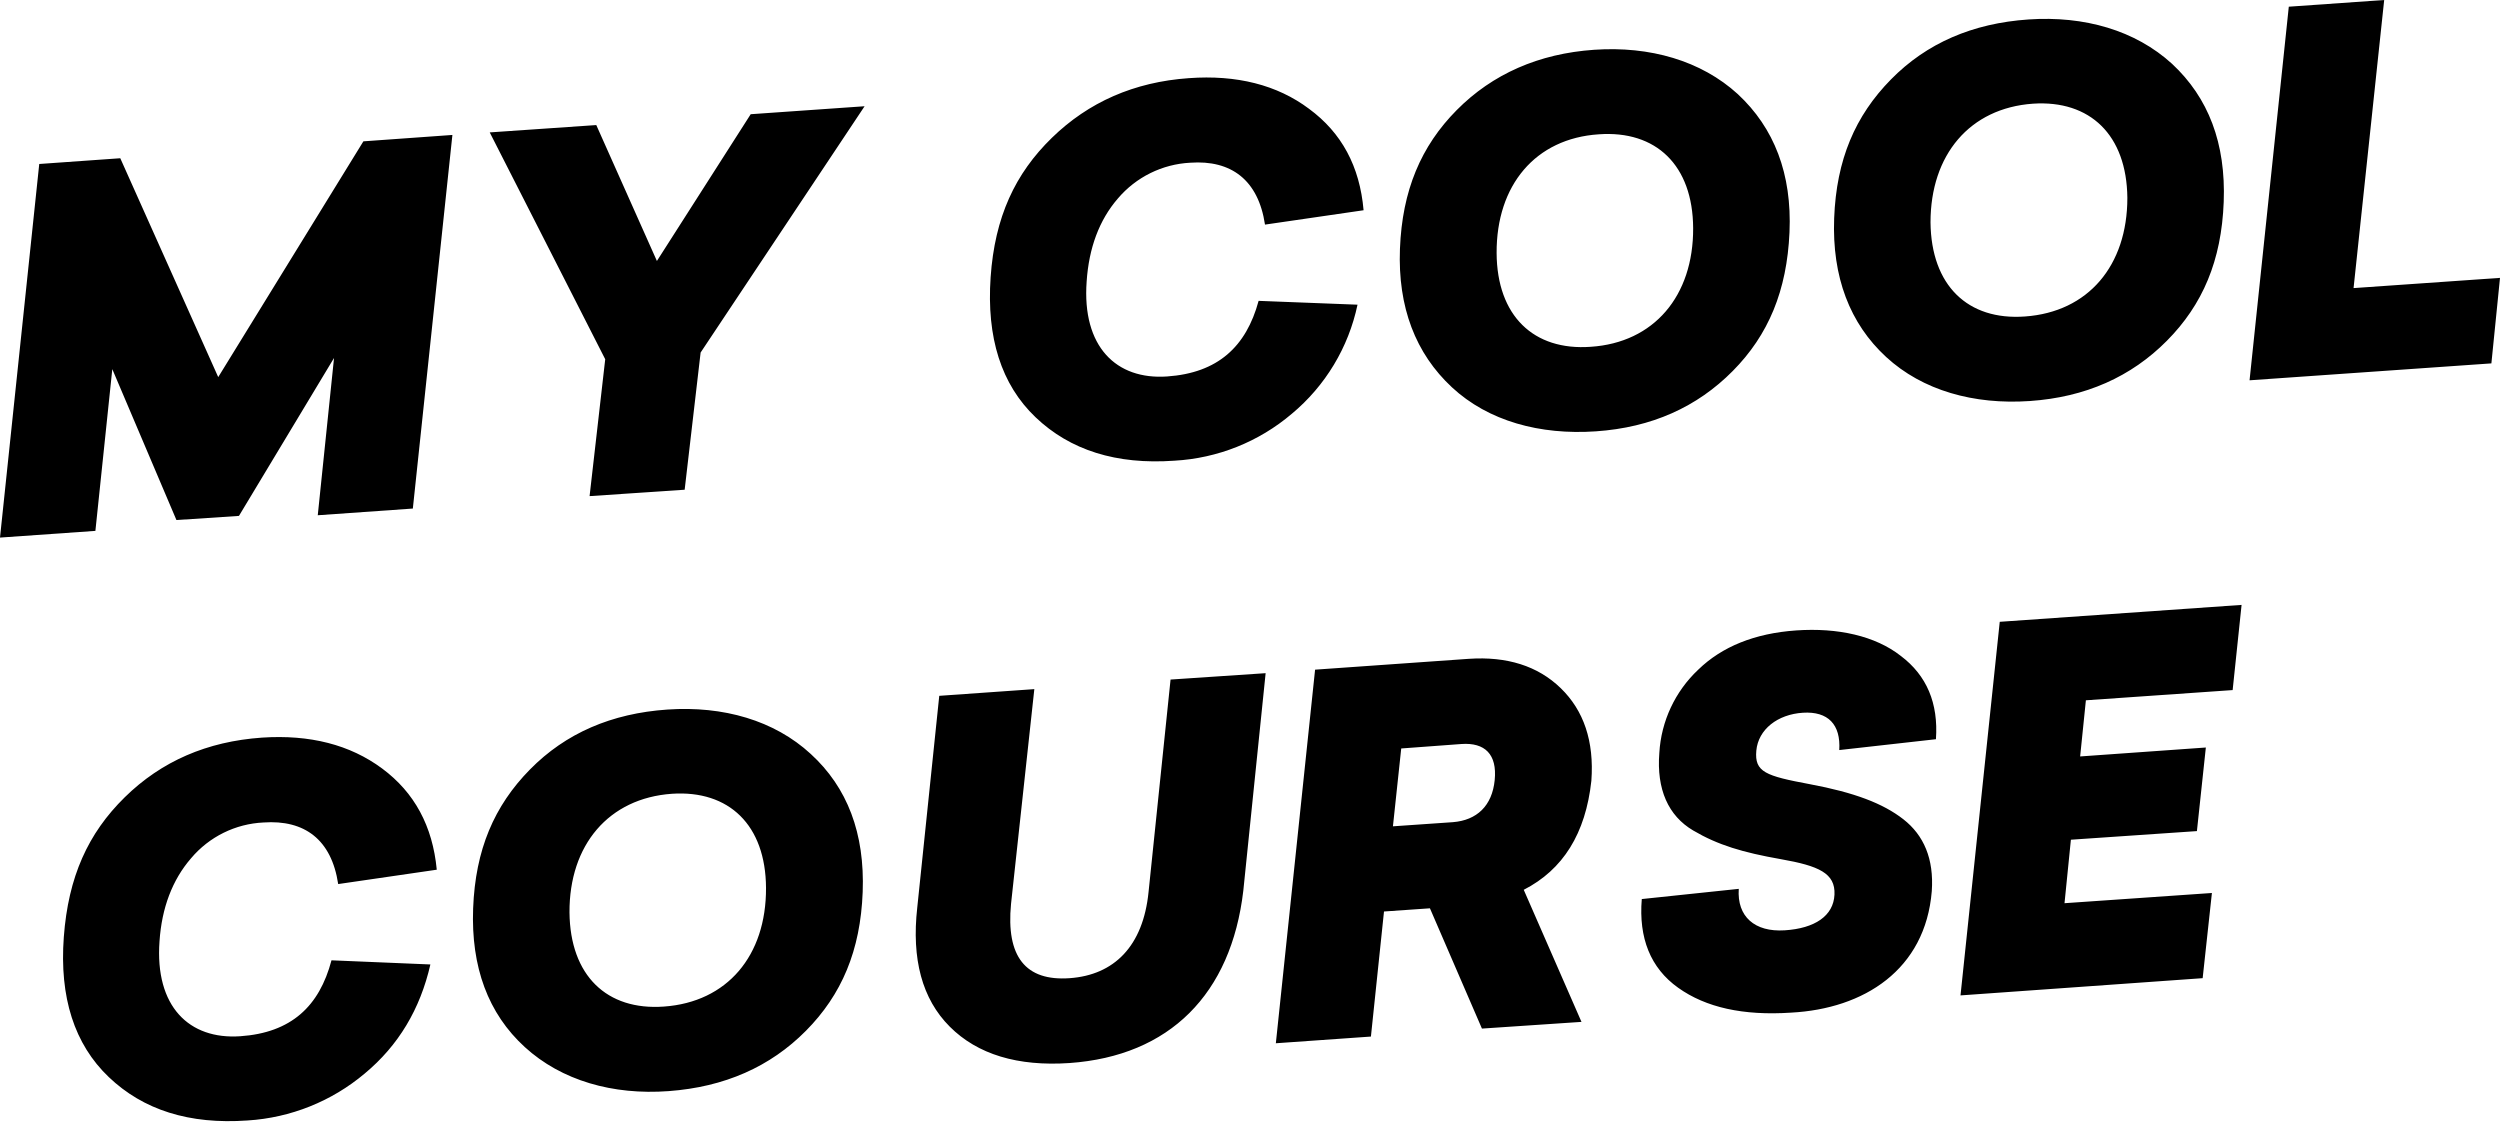
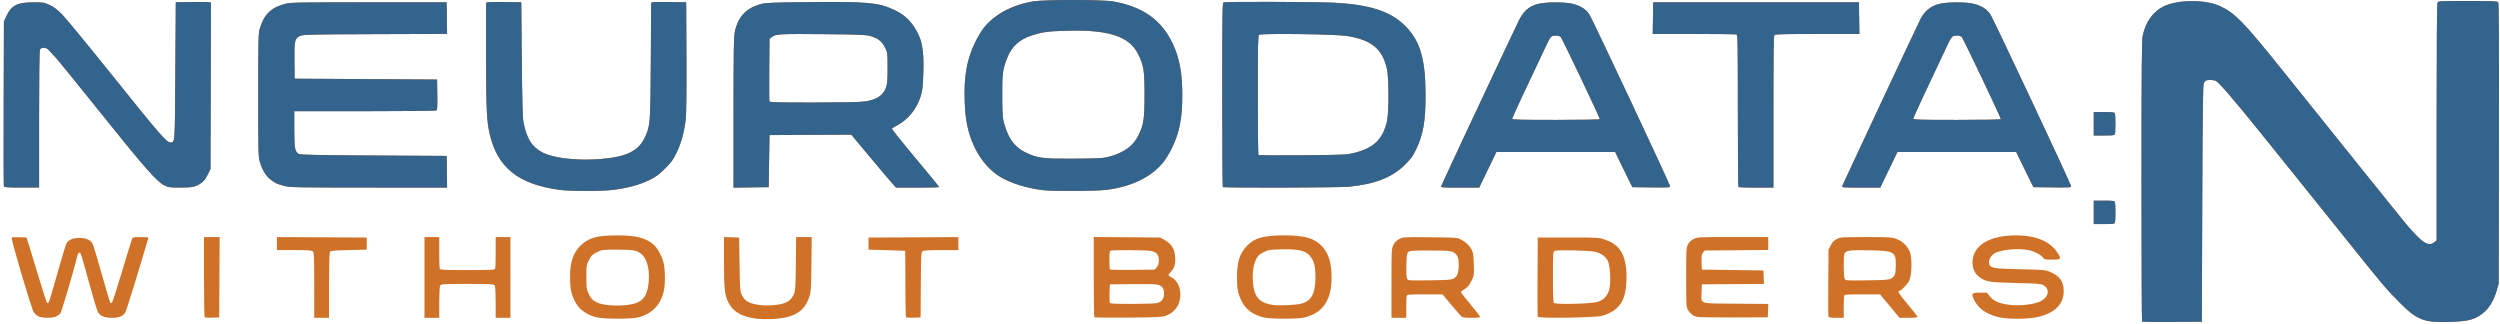
- <svg xmlns="http://www.w3.org/2000/svg" width="783.6" height="351.4" viewBox="0 0 783.6 351.4">
-   <path d="M129.4 159.4l-29.8 2.1 5.1-49.3-29.8 49.5-19.6 1.3-20.1-47.3-5.3 50.7L0 168.5 12.3 51.4l25.4-1.8 30.7 68.6 45.5-73.9 27.9-2zM219.6 110.5l-5 43-29.8 2 4.9-42.9-36.2-71.1 33.4-2.3 19 42.6 29.4-46 35.7-2.5zM410.3 34.1c10.2 7.5 15.9 18 17.1 31.8l-30.9 4.5c-2.1-14-10.6-20.3-23.4-19.4a31.9 31.9 0 0 0-22.7 11.2c-5.9 6.8-9.1 15.6-9.8 26-1.5 20.5 9.3 30.9 25.2 29.8s24.8-9.3 28.7-23.7l31 1.2a60.8 60.8 0 0 1-20.6 34.2 62.1 62.1 0 0 1-36.8 14.7c-18.2 1.3-32.7-3.3-43.5-13.6s-15.4-25-14.1-43.9 7.7-32.5 19.2-43.7 25.8-17.5 42.9-18.7c15-1.1 27.7 2.1 37.7 9.6zM544.7 29.5c11.4 10.6 17 25 16.2 43.3s-6.6 32.2-17.8 43.5-25.4 17.7-42.9 18.9-33.7-3.2-45.1-13.8-17-25.1-16.3-43.4 6.6-32.2 17.8-43.5 25.7-17.7 43.1-18.9 33.5 3.4 45 13.9zm-75.6 49.8c.1 19.7 11.6 30.7 29.5 29.4 19.8-1.3 32.2-15.9 32.1-37.2-.1-19.7-11.6-30.7-29.6-29.4-19.8 1.3-32.1 15.9-32 37.2zM680.8 20c11.4 10.6 16.9 24.9 16.2 43.3s-6.6 32.2-17.8 43.5-25.5 17.7-43 18.9-33.6-3.3-45-13.8-17-25.1-16.3-43.5 6.6-32.1 17.8-43.5 25.6-17.6 43.1-18.8 33.5 3.4 45 13.9zm-75.7 49.7c.2 19.8 11.7 30.8 29.6 29.5 19.8-1.4 32.1-15.9 32.1-37.2-.2-19.7-11.7-30.7-29.6-29.5-19.8 1.4-32.1 16-32.1 37.2zM737.7 90.3l45.9-3.2-2.7 26.8-75.8 5.3L717.4 2.1 747.3 0zM119.8 240.9c10.1 7.5 15.8 18 17.1 31.7l-30.9 4.5c-2.1-14-10.6-20.2-23.4-19.3A31.6 31.6 0 0 0 59.9 269c-5.9 6.8-9.2 15.6-9.9 26-1.5 20.5 9.3 30.9 25.3 29.8s24.8-9.4 28.6-23.8l31 1.3c-3.2 14-10 25.4-20.6 34.2a63.1 63.1 0 0 1-36.7 14.7c-18.3 1.3-32.7-3.3-43.5-13.6s-15.5-25-14.1-43.9 7.6-32.5 19.1-43.8 25.8-17.5 43-18.7c15-1 27.6 2.2 37.7 9.7zM254.1 236.3c11.5 10.5 17 24.9 16.3 43.3s-6.6 32.2-17.8 43.5-25.5 17.6-43 18.9-33.6-3.3-45.1-13.8-16.9-25.1-16.2-43.5 6.6-32.1 17.8-43.5 25.6-17.6 43.1-18.8 33.5 3.4 44.9 13.9zM178.5 286c.2 19.8 11.7 30.8 29.6 29.5 19.8-1.4 32.1-15.9 32-37.2-.1-19.7-11.6-30.7-29.5-29.5-19.8 1.4-32.2 16-32.1 37.2zM396.7 211l-7 68.2c-3.8 32.4-23.1 51.8-54.5 54-16.2 1.1-28.8-2.7-37.5-11.4s-12-21.2-10.2-37.3l6.9-66.4 29.8-2.1-7.3 67.3c-1.6 16.5 4.5 24.3 18.4 23.3s23-10 24.7-27l6.9-66.6zM477.6 278.9l18.1 41.4-31.2 2.1-16.3-37.7-14.4 1-4.1 39.2-29.8 2.1 12.3-117.1 48.2-3.4c11.9-.8 21.6 2.2 28.8 9.2s10.5 16.6 9.6 29c-1.8 16.6-8.9 27.9-21.2 34.2zm-41-19.9l18.8-1.3c7.5-.6 12.3-5.1 13.1-13.2s-3.1-11.8-10.4-11.3l-18.9 1.4zM595.8 205.6c8.1 6.1 11.8 14.8 11 26.1l-30.3 3.4c.5-8-3.5-12.2-11.4-11.7s-14 5.2-14.6 11.9 2.9 7.9 16.8 10.5 22.9 6 29.3 11 9.6 12.4 8.9 22.5c-2 24.7-21.3 36.9-44.1 38.1-15 1-26.7-1.6-35.4-7.8s-12.4-15.6-11.4-27.8l30.4-3.2c-.6 8.7 5 13.6 14.4 13s15.3-4.5 15.6-11.2-4.9-9-16.8-11.1-19.7-4.4-27.5-9-11.5-12.9-10.6-24.3a38.9 38.9 0 0 1 12.2-26.1c7.4-7.2 17.7-11.4 30.7-12.3s24.8 1.7 32.8 8zM699.8 216.3l-46 3.2-1.8 17.6 39.4-2.8-2.8 26.2-39.5 2.7-2 19.9 46.2-3.2-2.9 26.7-75.9 5.4 12.3-117.1 75.8-5.3z" />
+ <svg xmlns="http://www.w3.org/2000/svg" width="211.667mm" height="27.423mm" viewBox="0 0 211.667 27.423" version="1.1" id="svg8">
+   <defs id="defs2" />
+   <g id="layer1" transform="translate(7.078689e-7,-269.5772)">
+     <g id="g3710" transform="matrix(1.24761,0,0,1.24761,-22.23059,259.3546)">
+       <path style="display:inline;opacity:0;fill:#fcfcfc;stroke-width:0.059" d="M 17.819,19.188 V 8.201 h 84.829 84.829 V 19.188 30.174 H 102.647 17.819 Z" id="path3716" mask="none" />
+       <path style="display:inline;fill:#d07128;stroke-width:0.059" d="m 163.187,30.018 c -0.022,-0.022 -0.04,-4.31 -0.039,-9.529 8.3e-4,-7.887 0.015,-9.555 0.083,-9.877 0.194,-0.917 0.688,-1.616 1.391,-1.97 0.967,-0.487 2.846,-0.501 3.87,-0.028 0.995,0.459 1.61,1.093 4.23,4.359 0.741,0.923 1.996,2.487 2.79,3.476 0.794,0.988 2.145,2.672 3.004,3.741 2.619,3.262 2.717,3.38 3.21,3.901 0.629,0.665 0.961,0.804 1.295,0.542 l 0.155,-0.122 V 16.499 c 0,-5.41 0.02,-8.048 0.061,-8.125 0.058,-0.109 0.144,-0.114 2.055,-0.114 1.621,0 2.006,0.015 2.061,0.081 0.05,0.06 0.063,2.522 0.051,9.587 l -0.016,9.506 -0.132,0.465 c -0.173,0.608 -0.478,1.144 -0.825,1.45 -0.584,0.515 -1.028,0.647 -2.312,0.689 -1.809,0.059 -2.251,-0.108 -3.447,-1.305 -0.923,-0.924 -1.035,-1.056 -3.946,-4.687 -1.26,-1.571 -2.718,-3.387 -3.24,-4.035 -0.522,-0.648 -1.589,-1.973 -2.372,-2.945 -1.712,-2.125 -2.745,-3.318 -2.94,-3.392 -0.166,-0.063 -0.494,-0.072 -0.637,-0.017 -0.054,0.021 -0.129,0.107 -0.167,0.191 -0.051,0.114 -0.077,2.217 -0.099,8.166 l -0.029,8.012 -2.007,0.015 c -1.104,0.009 -2.025,-0.003 -2.047,-0.025 z M 69.187,29.823 c -1.042,-0.133 -1.616,-0.462 -1.942,-1.113 -0.248,-0.495 -0.294,-0.926 -0.295,-2.735 l -10e-4,-1.696 0.515,0.017 0.515,0.017 0.029,1.828 c 0.029,1.815 0.031,1.83 0.179,2.118 0.113,0.219 0.216,0.325 0.418,0.428 0.354,0.182 0.963,0.267 1.593,0.223 0.922,-0.065 1.267,-0.241 1.503,-0.769 0.092,-0.206 0.108,-0.462 0.125,-2.047 l 0.02,-1.811 h 0.53 0.53 L 72.885,26.124 c -0.021,1.712 -0.031,1.869 -0.153,2.236 -0.332,1.002 -1.058,1.424 -2.557,1.487 -0.333,0.014 -0.777,0.003 -0.988,-0.024 z M 58.289,29.726 c -0.736,-0.197 -1.213,-0.566 -1.491,-1.153 -0.228,-0.482 -0.292,-0.825 -0.295,-1.58 -0.004,-1.009 0.231,-1.69 0.743,-2.163 0.562,-0.518 1.097,-0.662 2.456,-0.662 1.304,0 1.949,0.167 2.492,0.644 0.247,0.217 0.538,0.754 0.658,1.212 0.107,0.41 0.12,1.415 0.024,1.865 -0.21,0.986 -0.786,1.595 -1.742,1.844 -0.464,0.121 -2.387,0.116 -2.846,-0.007 z m 2.207,-0.851 c 0.867,-0.125 1.216,-0.492 1.329,-1.396 0.113,-0.907 -0.069,-1.698 -0.469,-2.035 -0.315,-0.265 -0.542,-0.307 -1.654,-0.307 -1.028,0 -1.032,5.89e-4 -1.384,0.177 -0.312,0.156 -0.374,0.217 -0.53,0.526 -0.171,0.337 -0.177,0.377 -0.177,1.149 0,0.709 0.015,0.833 0.135,1.092 0.167,0.363 0.275,0.484 0.56,0.629 0.402,0.205 1.395,0.28 2.19,0.165 z m 43.035,0.851 c -0.72,-0.193 -1.16,-0.526 -1.45,-1.096 -0.246,-0.485 -0.316,-0.837 -0.316,-1.61 -10e-4,-1.036 0.17,-1.594 0.649,-2.114 0.517,-0.561 1.133,-0.739 2.566,-0.74 1.383,-0.002 2.07,0.201 2.574,0.759 0.438,0.485 0.631,1.13 0.631,2.107 0,1.518 -0.577,2.381 -1.808,2.701 -0.464,0.121 -2.387,0.116 -2.846,-0.007 z m 2.637,-0.936 c 0.661,-0.2 0.921,-0.699 0.921,-1.768 -1e-5,-0.702 -0.066,-1.02 -0.275,-1.33 -0.323,-0.479 -0.777,-0.607 -2.045,-0.576 -0.823,0.02 -0.88,0.029 -1.209,0.198 -0.275,0.141 -0.373,0.231 -0.481,0.442 -0.193,0.377 -0.272,0.886 -0.236,1.516 0.06,1.036 0.402,1.458 1.308,1.609 0.436,0.073 1.658,0.018 2.018,-0.091 z m 47.222,0.914 c -0.812,-0.213 -1.34,-0.599 -1.611,-1.178 -0.198,-0.423 -0.155,-0.473 0.405,-0.473 h 0.468 l 0.193,0.244 c 0.258,0.326 0.657,0.5 1.329,0.581 0.668,0.081 1.532,-0.002 2.012,-0.193 0.656,-0.261 0.808,-0.865 0.289,-1.146 -0.162,-0.088 -0.429,-0.108 -1.839,-0.14 -1.801,-0.041 -2.042,-0.079 -2.484,-0.399 -0.416,-0.301 -0.577,-0.86 -0.411,-1.429 0.259,-0.892 1.33,-1.408 2.915,-1.405 1.323,0.002 2.308,0.416 2.787,1.17 0.281,0.444 0.255,0.478 -0.361,0.478 -0.49,0 -0.535,-0.01 -0.62,-0.138 -0.121,-0.185 -0.575,-0.423 -0.961,-0.503 -0.73,-0.153 -1.883,-0.044 -2.338,0.22 -0.235,0.137 -0.414,0.469 -0.362,0.674 0.082,0.326 0.253,0.358 2.1,0.397 1.524,0.032 1.708,0.046 1.992,0.16 0.685,0.273 0.973,0.66 0.977,1.312 0.006,0.886 -0.589,1.49 -1.737,1.766 -0.68,0.163 -2.125,0.164 -2.742,0.003 z M 20.413,29.658 c -0.112,-0.057 -0.251,-0.185 -0.309,-0.285 -0.184,-0.319 -1.573,-5.037 -1.492,-5.068 0.04,-0.015 0.282,-0.02 0.538,-0.01 l 0.466,0.017 0.107,0.324 c 0.059,0.178 0.358,1.159 0.665,2.179 0.306,1.02 0.583,1.88 0.614,1.912 0.037,0.037 0.079,0.035 0.118,-0.004 0.034,-0.034 0.3,-0.92 0.592,-1.971 0.292,-1.05 0.571,-1.97 0.62,-2.045 0.167,-0.255 0.431,-0.365 0.877,-0.365 0.451,0 0.71,0.11 0.883,0.373 0.052,0.079 0.332,1 0.623,2.048 0.291,1.048 0.555,1.931 0.587,1.963 0.037,0.037 0.08,0.035 0.122,-0.007 0.036,-0.036 0.338,-0.975 0.672,-2.088 0.334,-1.113 0.636,-2.097 0.67,-2.186 0.062,-0.16 0.068,-0.162 0.601,-0.162 0.485,0 0.535,0.01 0.508,0.103 -0.757,2.554 -1.485,4.906 -1.552,5.01 -0.167,0.26 -0.427,0.365 -0.905,0.365 -0.515,1.76e-4 -0.797,-0.113 -0.952,-0.383 -0.056,-0.097 -0.317,-0.959 -0.58,-1.915 -0.595,-2.162 -0.582,-2.121 -0.681,-2.121 -0.045,0 -0.101,0.073 -0.123,0.162 -0.301,1.217 -1.086,3.87 -1.175,3.969 -0.062,0.069 -0.198,0.162 -0.302,0.207 -0.274,0.116 -0.943,0.103 -1.193,-0.023 z m 11.291,0.066 c -0.023,-0.023 -0.041,-1.256 -0.041,-2.741 v -2.7 h 0.531 0.531 l -0.015,2.725 -0.015,2.725 -0.474,0.017 c -0.261,0.009 -0.493,-0.002 -0.515,-0.025 z m 7.44,-2.168 c 0,-1.926 -0.012,-2.217 -0.093,-2.297 -0.078,-0.078 -0.278,-0.093 -1.267,-0.093 H 36.61 v -0.442 -0.442 l 3.049,0.015 3.049,0.015 v 0.412 0.412 l -1.225,0.029 c -1.002,0.024 -1.235,0.046 -1.28,0.118 -0.032,0.051 -0.056,1.006 -0.057,2.283 l -9.02e-4,2.194 h -0.501 -0.501 z m 7.481,-0.534 v -2.739 h 0.501 0.501 v 1.026 c 0,0.564 0.016,1.068 0.036,1.119 0.032,0.082 0.253,0.093 1.879,0.093 1.626,0 1.847,-0.011 1.879,-0.093 0.02,-0.051 0.036,-0.555 0.036,-1.119 v -1.026 h 0.501 0.501 v 2.739 2.739 h -0.501 -0.501 v -1.035 c 0,-0.601 -0.026,-1.083 -0.061,-1.149 -0.058,-0.109 -0.142,-0.114 -1.854,-0.114 -1.712,0 -1.795,0.005 -1.854,0.114 -0.035,0.066 -0.061,0.548 -0.061,1.149 v 1.035 h -0.501 -0.501 z m 32.677,2.702 c -0.023,-0.023 -0.041,-1.044 -0.041,-2.27 0,-1.226 -0.007,-2.234 -0.015,-2.24 -0.008,-0.006 -0.571,-0.026 -1.252,-0.044 l -1.237,-0.032 v -0.412 -0.412 l 3.049,-0.015 3.049,-0.015 v 0.442 0.442 h -1.167 c -0.841,0 -1.195,0.021 -1.266,0.074 -0.09,0.066 -0.101,0.29 -0.114,2.283 l -0.015,2.209 -0.474,0.017 c -0.261,0.009 -0.493,-0.002 -0.515,-0.025 z m 12.784,9.37e-4 c -0.023,-0.023 -0.042,-1.259 -0.042,-2.745 v -2.703 l 2.253,0.017 2.253,0.017 0.324,0.183 c 0.447,0.252 0.654,0.591 0.693,1.133 0.034,0.478 -0.038,0.736 -0.281,1.002 -0.097,0.106 -0.176,0.211 -0.176,0.234 0,0.022 0.099,0.094 0.219,0.158 0.417,0.224 0.645,0.748 0.583,1.341 -0.063,0.61 -0.395,1.04 -0.976,1.262 -0.235,0.09 -0.553,0.105 -2.538,0.123 -1.248,0.011 -2.289,8.13e-4 -2.312,-0.023 z m 4.27,-0.968 c 0.309,-0.086 0.459,-0.3 0.459,-0.656 0,-0.366 -0.165,-0.553 -0.538,-0.606 -0.142,-0.02 -0.907,-0.029 -1.701,-0.019 l -1.443,0.017 -0.017,0.585 c -0.009,0.322 -0.004,0.62 0.013,0.663 0.024,0.062 0.339,0.078 1.519,0.077 0.839,-1.77e-4 1.585,-0.027 1.708,-0.061 z m -0.036,-2.431 c 0.111,-0.129 0.142,-0.233 0.142,-0.476 0,-0.388 -0.159,-0.563 -0.573,-0.631 -0.333,-0.055 -2.557,-0.069 -2.691,-0.018 -0.077,0.029 -0.093,0.143 -0.093,0.638 0,0.331 0.019,0.621 0.042,0.644 0.023,0.023 0.715,0.034 1.537,0.025 l 1.495,-0.017 z m 15.93,1.088 c 0,-2.333 8.3e-4,-2.349 0.135,-2.607 0.096,-0.185 0.211,-0.299 0.398,-0.394 0.259,-0.133 0.286,-0.135 2.089,-0.118 1.789,0.017 1.832,0.02 2.091,0.156 0.345,0.181 0.57,0.394 0.725,0.686 0.104,0.196 0.129,0.362 0.148,0.991 0.022,0.748 0.021,0.759 -0.162,1.131 -0.14,0.285 -0.248,0.415 -0.446,0.541 -0.143,0.091 -0.261,0.192 -0.262,0.224 -6.5e-4,0.032 0.289,0.404 0.643,0.825 0.354,0.421 0.646,0.799 0.647,0.839 0.002,0.054 -0.151,0.074 -0.575,0.074 -0.375,0 -0.609,-0.026 -0.668,-0.074 -0.049,-0.041 -0.362,-0.398 -0.695,-0.795 l -0.605,-0.722 h -1.195 c -1.036,0 -1.2,0.012 -1.231,0.093 -0.02,0.051 -0.036,0.409 -0.036,0.795 v 0.702 h -0.501 -0.501 z m 4.218,-0.316 c 0.253,-0.139 0.348,-0.401 0.342,-0.948 -0.004,-0.361 -0.03,-0.493 -0.123,-0.619 -0.233,-0.315 -0.342,-0.335 -1.828,-0.336 -1.234,-4.71e-4 -1.378,0.01 -1.473,0.105 -0.088,0.088 -0.109,0.232 -0.126,0.892 -0.013,0.523 0.003,0.83 0.048,0.915 0.068,0.127 0.081,0.128 1.523,0.11 1.235,-0.016 1.482,-0.034 1.637,-0.119 z m 5.707,2.595 c -0.017,-0.043 -0.023,-1.272 -0.015,-2.73 l 0.015,-2.651 h 2.062 c 1.997,0 2.075,0.004 2.479,0.137 0.885,0.29 1.315,0.845 1.445,1.866 0.084,0.655 0.031,1.486 -0.126,1.994 -0.207,0.669 -0.714,1.11 -1.525,1.323 -0.471,0.124 -4.29,0.177 -4.335,0.061 z m 4.073,-1.014 c 0.408,-0.129 0.693,-0.446 0.789,-0.877 0.114,-0.509 0.051,-1.6 -0.111,-1.913 -0.15,-0.29 -0.457,-0.512 -0.834,-0.603 -0.41,-0.099 -2.598,-0.151 -2.757,-0.066 -0.129,0.069 -0.13,0.078 -0.13,1.764 0,1.276 0.018,1.713 0.074,1.771 0.113,0.117 2.558,0.055 2.968,-0.075 z m 6.744,1.024 c -0.26,-0.062 -0.48,-0.23 -0.626,-0.478 -0.112,-0.189 -0.118,-0.306 -0.118,-2.203 0,-1.906 0.006,-2.014 0.121,-2.239 0.083,-0.16 0.204,-0.278 0.381,-0.368 0.257,-0.131 0.287,-0.133 2.662,-0.133 h 2.403 v 0.438 0.438 l -2.155,0.018 -2.155,0.018 -0.115,0.142 c -0.097,0.12 -0.112,0.218 -0.098,0.648 l 0.017,0.506 2.091,0.029 2.091,0.029 0.017,0.456 0.017,0.456 -2.108,0.015 -2.108,0.015 -0.017,0.531 c -0.026,0.834 -0.241,0.762 2.341,0.782 l 2.187,0.017 -0.017,0.454 -0.017,0.454 -2.297,0.009 c -1.264,0.005 -2.387,-0.012 -2.496,-0.038 z m 8.912,-0.023 c -0.017,-0.045 -0.023,-1.086 -0.013,-2.312 l 0.019,-2.23 0.147,-0.295 c 0.113,-0.225 0.209,-0.326 0.41,-0.427 0.255,-0.128 0.316,-0.133 1.986,-0.133 1.614,0 1.745,0.008 2.064,0.126 0.436,0.161 0.792,0.518 0.929,0.933 0.148,0.447 0.106,1.583 -0.071,1.92 -0.126,0.24 -0.554,0.673 -0.665,0.673 -0.147,0 -0.013,0.21 0.589,0.927 0.356,0.424 0.648,0.8 0.648,0.835 0,0.042 -0.208,0.064 -0.61,0.064 h -0.61 l -0.661,-0.795 -0.661,-0.795 h -1.197 c -1.037,0 -1.202,0.012 -1.233,0.093 -0.02,0.051 -0.036,0.409 -0.036,0.795 v 0.702 h -0.503 c -0.375,0 -0.511,-0.021 -0.534,-0.082 z m 4.25,-2.579 c 0.253,-0.139 0.321,-0.332 0.321,-0.922 0,-0.904 -0.108,-0.965 -1.767,-1 -1.432,-0.03 -1.675,0.011 -1.731,0.29 -0.061,0.305 -0.041,1.523 0.027,1.65 0.061,0.115 0.111,0.118 1.517,0.099 1.224,-0.016 1.482,-0.035 1.633,-0.118 z m 13.752,-4.496 v -0.795 h 0.701 c 0.585,0 0.707,0.015 0.736,0.093 0.02,0.051 0.036,0.367 0.036,0.702 0,0.335 -0.016,0.651 -0.036,0.702 -0.03,0.078 -0.152,0.093 -0.736,0.093 h -0.701 z M 55.755,21.072 c -2.762,-0.377 -4.172,-1.508 -4.701,-3.77 -0.21,-0.898 -0.246,-1.683 -0.246,-5.374 l -5e-5,-3.548 0.133,-0.033 c 0.073,-0.018 0.61,-0.025 1.193,-0.016 l 1.06,0.017 0.035,3.859 c 0.023,2.54 0.059,3.983 0.104,4.222 0.223,1.185 0.576,1.741 1.353,2.136 0.712,0.361 2.308,0.541 3.801,0.428 1.823,-0.137 2.661,-0.537 3.094,-1.477 0.371,-0.805 0.376,-0.87 0.403,-5.206 l 0.024,-3.932 0.129,-0.032 c 0.071,-0.017 0.606,-0.024 1.189,-0.015 l 1.06,0.017 0.017,3.682 c 0.011,2.442 -0.005,3.879 -0.049,4.267 -0.095,0.84 -0.309,1.621 -0.624,2.268 -0.231,0.475 -0.354,0.643 -0.781,1.069 -0.419,0.417 -0.605,0.553 -1.067,0.78 -0.641,0.315 -1.431,0.532 -2.398,0.659 -0.828,0.109 -2.933,0.108 -3.73,-6.6e-4 z m 32.813,0.024 c -1.096,-0.141 -2.135,-0.464 -2.848,-0.885 -0.825,-0.487 -1.536,-1.379 -1.946,-2.442 -0.317,-0.821 -0.449,-1.554 -0.489,-2.706 -0.058,-1.693 0.145,-2.838 0.71,-3.999 0.175,-0.36 0.448,-0.813 0.607,-1.007 0.735,-0.897 1.902,-1.523 3.29,-1.764 0.763,-0.133 4.714,-0.133 5.471,-7.84e-4 2.006,0.351 3.289,1.261 4.04,2.863 0.465,0.993 0.65,1.989 0.65,3.496 0,1.575 -0.19,2.54 -0.705,3.593 -0.159,0.324 -0.409,0.741 -0.557,0.926 -0.814,1.023 -2.137,1.678 -3.843,1.902 -0.741,0.097 -3.686,0.113 -4.379,0.024 z M 93.116,18.819 c 1.002,-0.278 1.617,-0.731 1.967,-1.451 0.35,-0.72 0.408,-1.113 0.408,-2.775 0,-1.633 -0.055,-1.974 -0.446,-2.747 -0.609,-1.207 -2.026,-1.656 -4.944,-1.565 -1.191,0.037 -1.563,0.089 -2.256,0.315 -0.865,0.283 -1.378,0.755 -1.685,1.552 -0.298,0.772 -0.33,1.029 -0.325,2.563 0.004,1.248 0.019,1.467 0.129,1.867 0.31,1.129 0.819,1.733 1.772,2.106 0.641,0.251 1.095,0.292 3.072,0.276 1.684,-0.014 1.897,-0.027 2.309,-0.141 z m -75.035,2.031 c -0.016,-0.042 -0.022,-2.58 -0.013,-5.641 l 0.016,-5.565 0.184,-0.389 c 0.331,-0.699 0.726,-0.898 1.789,-0.903 0.711,-0.003 0.75,0.003 1.138,0.186 0.298,0.141 0.52,0.311 0.861,0.66 0.253,0.259 1.796,2.135 3.428,4.169 3.165,3.945 3.641,4.494 3.89,4.494 0.325,0 0.312,0.181 0.344,-4.854 l 0.029,-4.66 1.06,-0.017 c 0.583,-0.009 1.121,-0.002 1.195,0.016 l 0.134,0.033 -0.016,5.64 -0.016,5.64 -0.195,0.396 c -0.142,0.287 -0.263,0.442 -0.442,0.564 -0.384,0.261 -0.587,0.304 -1.422,0.304 -0.71,0 -0.8,-0.012 -1.073,-0.149 -0.51,-0.254 -1.34,-1.197 -4.228,-4.8 -1.519,-1.895 -2.895,-3.592 -3.056,-3.77 -0.162,-0.178 -0.385,-0.423 -0.496,-0.545 -0.158,-0.173 -0.245,-0.221 -0.404,-0.221 -0.163,0 -0.214,0.029 -0.26,0.151 -0.036,0.093 -0.057,1.902 -0.057,4.742 v 4.591 h -1.18 c -0.907,0 -1.187,-0.018 -1.209,-0.076 z m 19.018,-0.042 c -0.487,-0.128 -0.606,-0.183 -0.924,-0.433 -0.302,-0.237 -0.54,-0.62 -0.7,-1.128 -0.129,-0.409 -0.13,-0.445 -0.13,-4.595 0,-3.892 0.007,-4.207 0.108,-4.536 0.294,-0.959 0.773,-1.419 1.731,-1.664 0.364,-0.093 0.867,-0.102 5.671,-0.103 l 5.272,-5.827e-4 0.016,1.073 0.016,1.073 -4.876,0.017 c -4.456,0.016 -4.895,0.026 -5.099,0.118 -0.365,0.165 -0.401,0.325 -0.382,1.711 l 0.016,1.192 4.831,0.029 4.831,0.029 0.016,1.027 c 0.012,0.782 -0.002,1.038 -0.059,1.074 -0.041,0.026 -2.229,0.048 -4.861,0.049 l -4.786,9.02e-4 v 1.21 c 0,1.306 0.042,1.537 0.304,1.687 0.11,0.063 1.118,0.084 5.086,0.108 l 4.948,0.029 0.016,1.075 0.016,1.075 -5.318,-0.003 c -5.02,-0.003 -5.342,-0.009 -5.743,-0.115 z M 67.598,15.846 c 8.54e-4,-4.258 0.015,-5.149 0.088,-5.493 0.22,-1.039 0.783,-1.628 1.81,-1.894 0.308,-0.08 0.842,-0.1 3.226,-0.123 3.955,-0.037 4.713,0.03 5.744,0.512 0.629,0.294 1.026,0.626 1.376,1.15 0.539,0.805 0.681,1.49 0.641,3.081 -0.031,1.231 -0.091,1.541 -0.435,2.245 -0.261,0.534 -0.781,1.074 -1.3,1.349 -0.201,0.107 -0.382,0.219 -0.4,0.249 -0.019,0.031 0.696,0.927 1.589,1.993 0.893,1.066 1.623,1.954 1.623,1.974 0,0.02 -0.659,0.037 -1.465,0.037 H 78.628 L 78.399,20.674 C 78.274,20.536 77.589,19.728 76.879,18.877 l -1.292,-1.546 -2.773,0.015 -2.773,0.015 -0.029,1.767 -0.029,1.767 -1.193,0.016 -1.193,0.016 10e-4,-5.082 z m 8.837,-0.756 c 0.855,-0.107 1.318,-0.402 1.514,-0.964 0.085,-0.242 0.104,-0.495 0.104,-1.33 0,-1.028 -5.89e-4,-1.032 -0.177,-1.384 -0.208,-0.417 -0.482,-0.628 -1.001,-0.774 -0.301,-0.084 -0.758,-0.103 -3.061,-0.125 -3.038,-0.029 -3.378,-0.011 -3.613,0.191 l -0.16,0.137 -0.018,2.076 c -0.01,1.142 -0.004,2.112 0.013,2.155 0.025,0.065 0.557,0.079 2.965,0.079 1.718,0 3.141,-0.026 3.433,-0.063 z m 24.367,5.796 c -0.022,-0.022 -0.039,-2.842 -0.039,-6.267 0,-5.625 0.009,-6.232 0.093,-6.264 0.152,-0.058 6.323,-0.04 7.506,0.023 2.419,0.128 3.821,0.583 4.805,1.561 1.023,1.016 1.389,2.246 1.394,4.684 0.004,1.776 -0.156,2.7 -0.642,3.711 -0.225,0.468 -0.348,0.637 -0.748,1.033 -0.877,0.866 -2.018,1.316 -3.798,1.497 -0.667,0.068 -8.504,0.089 -8.57,0.023 z m 8.885,-2.308 c 1.344,-0.32 1.974,-0.922 2.255,-2.15 0.138,-0.603 0.136,-2.947 -0.003,-3.563 -0.305,-1.351 -1.034,-1.955 -2.694,-2.229 -0.755,-0.125 -5.844,-0.191 -5.98,-0.078 -0.076,0.063 -0.088,0.605 -0.088,4.091 0,2.21 0.02,4.038 0.043,4.062 0.024,0.024 1.369,0.032 2.99,0.019 2.761,-0.023 2.979,-0.033 3.476,-0.151 z m 5.936,2.244 c 0.036,-0.125 4.941,-10.58 5.276,-11.248 0.304,-0.604 0.641,-0.914 1.181,-1.084 0.569,-0.18 2.044,-0.181 2.598,-0.003 0.481,0.155 0.772,0.352 0.991,0.672 0.198,0.289 5.489,11.549 5.489,11.681 0,0.076 -0.178,0.086 -1.281,0.072 l -1.281,-0.016 -0.177,-0.355 c -0.097,-0.195 -0.36,-0.732 -0.584,-1.193 l -0.407,-0.838 h -4.03 -4.03 l -0.583,1.208 -0.583,1.208 h -1.304 c -1.214,0 -1.302,-0.007 -1.274,-0.103 z m 10.764,-4.544 c 0,-0.107 -2.547,-5.46 -2.646,-5.562 -0.109,-0.112 -0.358,-0.145 -0.576,-0.075 -0.084,0.027 -0.195,0.179 -0.317,0.436 -1.349,2.833 -2.41,5.112 -2.41,5.175 0,0.066 0.52,0.079 2.975,0.079 1.697,0 2.975,-0.022 2.975,-0.052 z m 9.406,4.608 c -0.022,-0.022 -0.039,-2.352 -0.039,-5.178 0,-4.631 -0.009,-5.142 -0.093,-5.174 -0.051,-0.02 -1.351,-0.036 -2.888,-0.036 h -2.795 l 0.016,-1.075 0.016,-1.075 h 6.981 6.981 l 0.016,1.075 0.016,1.075 h -2.847 c -2.135,0 -2.864,0.018 -2.917,0.071 -0.054,0.054 -0.071,1.292 -0.071,5.213 v 5.143 h -1.168 c -0.643,0 -1.186,-0.018 -1.208,-0.039 z m 7.046,-0.064 c 0.029,-0.099 4.923,-10.549 5.299,-11.314 0.249,-0.507 0.647,-0.857 1.156,-1.018 0.572,-0.181 2.045,-0.183 2.601,-0.004 0.481,0.155 0.772,0.352 0.991,0.672 0.198,0.288 5.489,11.549 5.489,11.681 0,0.075 -0.18,0.085 -1.281,0.072 l -1.281,-0.016 -0.177,-0.355 c -0.097,-0.195 -0.36,-0.732 -0.584,-1.193 L 154.645,18.51 h -4.03 -4.03 l -0.583,1.208 -0.583,1.208 h -1.304 c -1.214,0 -1.302,-0.007 -1.274,-0.103 z m 10.764,-4.544 c 0,-0.107 -2.547,-5.46 -2.646,-5.562 -0.109,-0.112 -0.358,-0.145 -0.578,-0.075 -0.089,0.028 -0.2,0.187 -0.346,0.495 -1.392,2.931 -2.379,5.052 -2.379,5.116 0,0.065 0.525,0.079 2.975,0.079 1.697,0 2.975,-0.022 2.975,-0.052 z m 6.303,0.317 v -0.795 h 0.701 c 0.585,0 0.707,0.015 0.736,0.093 0.02,0.051 0.036,0.367 0.036,0.702 0,0.335 -0.016,0.651 -0.036,0.702 -0.03,0.078 -0.152,0.093 -0.736,0.093 h -0.701 z" id="path3714" />
+       <path style="display:inline;fill:#33648e;stroke-width:0.059" d="m 163.187,30.018 c -0.022,-0.022 -0.04,-4.31 -0.039,-9.529 8.3e-4,-7.887 0.015,-9.555 0.083,-9.877 0.194,-0.917 0.688,-1.616 1.391,-1.97 0.967,-0.487 2.846,-0.501 3.87,-0.028 0.995,0.459 1.61,1.093 4.23,4.359 0.741,0.923 1.996,2.487 2.79,3.476 0.794,0.988 2.145,2.672 3.004,3.741 2.619,3.262 2.717,3.38 3.21,3.901 0.629,0.665 0.961,0.804 1.295,0.542 l 0.155,-0.122 V 16.499 c 0,-5.41 0.02,-8.048 0.061,-8.125 0.058,-0.109 0.144,-0.114 2.055,-0.114 1.621,0 2.006,0.015 2.061,0.081 0.05,0.06 0.063,2.522 0.051,9.587 l -0.016,9.506 -0.132,0.465 c -0.173,0.608 -0.478,1.144 -0.825,1.45 -0.584,0.515 -1.028,0.647 -2.312,0.689 -1.809,0.059 -2.251,-0.108 -3.447,-1.305 -0.923,-0.924 -1.035,-1.056 -3.946,-4.687 -1.26,-1.571 -2.718,-3.387 -3.24,-4.035 -0.522,-0.648 -1.589,-1.973 -2.372,-2.945 -1.712,-2.125 -2.745,-3.318 -2.94,-3.392 -0.166,-0.063 -0.494,-0.072 -0.637,-0.017 -0.054,0.021 -0.129,0.107 -0.167,0.191 -0.051,0.114 -0.077,2.217 -0.099,8.166 l -0.029,8.012 -2.007,0.015 c -1.104,0.009 -2.025,-0.003 -2.047,-0.025 z m -3.28,-7.413 v -0.795 h 0.701 c 0.585,0 0.707,0.015 0.736,0.093 0.02,0.051 0.036,0.367 0.036,0.702 0,0.335 -0.016,0.651 -0.036,0.702 -0.03,0.078 -0.152,0.093 -0.736,0.093 h -0.701 z M 55.755,21.072 c -2.762,-0.377 -4.172,-1.508 -4.701,-3.77 -0.21,-0.898 -0.246,-1.683 -0.246,-5.374 l -5e-5,-3.548 0.133,-0.033 c 0.073,-0.018 0.61,-0.025 1.193,-0.016 l 1.06,0.017 0.035,3.859 c 0.023,2.54 0.059,3.983 0.104,4.222 0.223,1.185 0.576,1.741 1.353,2.136 0.712,0.361 2.308,0.541 3.801,0.428 1.823,-0.137 2.661,-0.537 3.094,-1.477 0.371,-0.805 0.376,-0.87 0.403,-5.206 l 0.024,-3.932 0.129,-0.032 c 0.071,-0.017 0.606,-0.024 1.189,-0.015 l 1.06,0.017 0.017,3.682 c 0.011,2.442 -0.005,3.879 -0.049,4.267 -0.095,0.84 -0.309,1.621 -0.624,2.268 -0.231,0.475 -0.354,0.643 -0.781,1.069 -0.419,0.417 -0.605,0.553 -1.067,0.78 -0.641,0.315 -1.431,0.532 -2.398,0.659 -0.828,0.109 -2.933,0.108 -3.73,-6.6e-4 z m 32.813,0.024 c -1.096,-0.141 -2.135,-0.464 -2.848,-0.885 -0.825,-0.487 -1.536,-1.379 -1.946,-2.442 -0.317,-0.821 -0.449,-1.554 -0.489,-2.706 -0.058,-1.693 0.145,-2.838 0.71,-3.999 0.175,-0.36 0.448,-0.813 0.607,-1.007 0.735,-0.897 1.902,-1.523 3.29,-1.764 0.763,-0.133 4.714,-0.133 5.471,-7.84e-4 2.006,0.351 3.289,1.261 4.04,2.863 0.465,0.993 0.65,1.989 0.65,3.496 0,1.575 -0.19,2.54 -0.705,3.593 -0.159,0.324 -0.409,0.741 -0.557,0.926 -0.814,1.023 -2.137,1.678 -3.843,1.902 -0.741,0.097 -3.686,0.113 -4.379,0.024 z M 93.116,18.819 c 1.002,-0.278 1.617,-0.731 1.967,-1.451 0.35,-0.72 0.408,-1.113 0.408,-2.775 0,-1.633 -0.055,-1.974 -0.446,-2.747 -0.609,-1.207 -2.026,-1.656 -4.944,-1.565 -1.191,0.037 -1.563,0.089 -2.256,0.315 -0.865,0.283 -1.378,0.755 -1.685,1.552 -0.298,0.772 -0.33,1.029 -0.325,2.563 0.004,1.248 0.019,1.467 0.129,1.867 0.31,1.129 0.819,1.733 1.772,2.106 0.641,0.251 1.095,0.292 3.072,0.276 1.684,-0.014 1.897,-0.027 2.309,-0.141 z m -75.035,2.031 c -0.016,-0.042 -0.022,-2.58 -0.013,-5.641 l 0.016,-5.565 0.184,-0.389 c 0.331,-0.699 0.726,-0.898 1.789,-0.903 0.711,-0.003 0.75,0.003 1.138,0.186 0.298,0.141 0.52,0.311 0.861,0.66 0.253,0.259 1.796,2.135 3.428,4.169 3.165,3.945 3.641,4.494 3.89,4.494 0.325,0 0.312,0.181 0.344,-4.854 l 0.029,-4.66 1.06,-0.017 c 0.583,-0.009 1.121,-0.002 1.195,0.016 l 0.134,0.033 -0.016,5.64 -0.016,5.64 -0.195,0.396 c -0.142,0.287 -0.263,0.442 -0.442,0.564 -0.384,0.261 -0.587,0.304 -1.422,0.304 -0.71,0 -0.8,-0.012 -1.073,-0.149 -0.51,-0.254 -1.34,-1.197 -4.228,-4.8 -1.519,-1.895 -2.895,-3.592 -3.056,-3.77 -0.162,-0.178 -0.385,-0.423 -0.496,-0.545 -0.158,-0.173 -0.245,-0.221 -0.404,-0.221 -0.163,0 -0.214,0.029 -0.26,0.151 -0.036,0.093 -0.057,1.902 -0.057,4.742 v 4.591 h -1.18 c -0.907,0 -1.187,-0.018 -1.209,-0.076 z m 19.018,-0.042 c -0.487,-0.128 -0.606,-0.183 -0.924,-0.433 -0.302,-0.237 -0.54,-0.62 -0.7,-1.128 -0.129,-0.409 -0.13,-0.445 -0.13,-4.595 0,-3.892 0.007,-4.207 0.108,-4.536 0.294,-0.959 0.773,-1.419 1.731,-1.664 0.364,-0.093 0.867,-0.102 5.671,-0.103 l 5.272,-5.827e-4 0.016,1.073 0.016,1.073 -4.876,0.017 c -4.456,0.016 -4.895,0.026 -5.099,0.118 -0.365,0.165 -0.401,0.325 -0.382,1.711 l 0.016,1.192 4.831,0.029 4.831,0.029 0.016,1.027 c 0.012,0.782 -0.002,1.038 -0.059,1.074 -0.041,0.026 -2.229,0.048 -4.861,0.049 l -4.786,9.02e-4 v 1.21 c 0,1.306 0.042,1.537 0.304,1.687 0.11,0.063 1.118,0.084 5.086,0.108 l 4.948,0.029 0.016,1.075 0.016,1.075 -5.318,-0.003 c -5.02,-0.003 -5.342,-0.009 -5.743,-0.115 z M 67.598,15.846 c 8.54e-4,-4.258 0.015,-5.149 0.088,-5.493 0.22,-1.039 0.783,-1.628 1.81,-1.894 0.308,-0.08 0.842,-0.1 3.226,-0.123 3.955,-0.037 4.713,0.03 5.744,0.512 0.629,0.294 1.026,0.626 1.376,1.15 0.539,0.805 0.681,1.49 0.641,3.081 -0.031,1.231 -0.091,1.541 -0.435,2.245 -0.261,0.534 -0.781,1.074 -1.3,1.349 -0.201,0.107 -0.382,0.219 -0.4,0.249 -0.019,0.031 0.696,0.927 1.589,1.993 0.893,1.066 1.623,1.954 1.623,1.974 0,0.02 -0.659,0.037 -1.465,0.037 H 78.628 L 78.399,20.674 C 78.274,20.536 77.589,19.728 76.879,18.877 l -1.292,-1.546 -2.773,0.015 -2.773,0.015 -0.029,1.767 -0.029,1.767 -1.193,0.016 -1.193,0.016 10e-4,-5.082 z m 8.837,-0.756 c 0.855,-0.107 1.318,-0.402 1.514,-0.964 0.085,-0.242 0.104,-0.495 0.104,-1.33 0,-1.028 -5.89e-4,-1.032 -0.177,-1.384 -0.208,-0.417 -0.482,-0.628 -1.001,-0.774 -0.301,-0.084 -0.758,-0.103 -3.061,-0.125 -3.038,-0.029 -3.378,-0.011 -3.613,0.191 l -0.16,0.137 -0.018,2.076 c -0.01,1.142 -0.004,2.112 0.013,2.155 0.025,0.065 0.557,0.079 2.965,0.079 1.718,0 3.141,-0.026 3.433,-0.063 z m 24.367,5.796 c -0.022,-0.022 -0.039,-2.842 -0.039,-6.267 0,-5.625 0.009,-6.232 0.093,-6.264 0.152,-0.058 6.323,-0.04 7.506,0.023 2.419,0.128 3.821,0.583 4.805,1.561 1.023,1.016 1.389,2.246 1.394,4.684 0.004,1.776 -0.156,2.7 -0.642,3.711 -0.225,0.468 -0.348,0.637 -0.748,1.033 -0.877,0.866 -2.018,1.316 -3.798,1.497 -0.667,0.068 -8.504,0.089 -8.57,0.023 z m 8.885,-2.308 c 1.344,-0.32 1.974,-0.922 2.255,-2.15 0.138,-0.603 0.136,-2.947 -0.003,-3.563 -0.305,-1.351 -1.034,-1.955 -2.694,-2.229 -0.755,-0.125 -5.844,-0.191 -5.98,-0.078 -0.076,0.063 -0.088,0.605 -0.088,4.091 0,2.21 0.02,4.038 0.043,4.062 0.024,0.024 1.369,0.032 2.99,0.019 2.761,-0.023 2.979,-0.033 3.476,-0.151 z m 5.936,2.244 c 0.036,-0.125 4.941,-10.58 5.276,-11.248 0.304,-0.604 0.641,-0.914 1.181,-1.084 0.569,-0.18 2.044,-0.181 2.598,-0.003 0.481,0.155 0.772,0.352 0.991,0.672 0.198,0.289 5.489,11.549 5.489,11.681 0,0.076 -0.178,0.086 -1.281,0.072 l -1.281,-0.016 -0.177,-0.355 c -0.097,-0.195 -0.36,-0.732 -0.584,-1.193 l -0.407,-0.838 h -4.03 -4.03 l -0.583,1.208 -0.583,1.208 h -1.304 c -1.214,0 -1.302,-0.007 -1.274,-0.103 z m 10.764,-4.544 c 0,-0.107 -2.547,-5.46 -2.646,-5.562 -0.109,-0.112 -0.358,-0.145 -0.576,-0.075 -0.084,0.027 -0.195,0.179 -0.317,0.436 -1.349,2.833 -2.41,5.112 -2.41,5.175 0,0.066 0.52,0.079 2.975,0.079 1.697,0 2.975,-0.022 2.975,-0.052 z m 9.406,4.608 c -0.022,-0.022 -0.039,-2.352 -0.039,-5.178 0,-4.631 -0.009,-5.142 -0.093,-5.174 -0.051,-0.02 -1.351,-0.036 -2.888,-0.036 h -2.795 l 0.016,-1.075 0.016,-1.075 h 6.981 6.981 l 0.016,1.075 0.016,1.075 h -2.847 c -2.135,0 -2.864,0.018 -2.917,0.071 -0.054,0.054 -0.071,1.292 -0.071,5.213 v 5.143 h -1.168 c -0.643,0 -1.186,-0.018 -1.208,-0.039 z m 7.046,-0.064 c 0.029,-0.099 4.923,-10.549 5.299,-11.314 0.249,-0.507 0.647,-0.857 1.156,-1.018 0.572,-0.181 2.045,-0.183 2.601,-0.004 0.481,0.155 0.772,0.352 0.991,0.672 0.198,0.288 5.489,11.549 5.489,11.681 0,0.075 -0.18,0.085 -1.281,0.072 l -1.281,-0.016 -0.177,-0.355 c -0.097,-0.195 -0.36,-0.732 -0.584,-1.193 L 154.645,18.51 h -4.03 -4.03 l -0.583,1.208 -0.583,1.208 h -1.304 c -1.214,0 -1.302,-0.007 -1.274,-0.103 z m 10.764,-4.544 c 0,-0.107 -2.547,-5.46 -2.646,-5.562 -0.109,-0.112 -0.358,-0.145 -0.578,-0.075 -0.089,0.028 -0.2,0.187 -0.346,0.495 -1.392,2.931 -2.379,5.052 -2.379,5.116 0,0.065 0.525,0.079 2.975,0.079 1.697,0 2.975,-0.022 2.975,-0.052 z m 6.303,0.317 v -0.795 h 0.701 c 0.585,0 0.707,0.015 0.736,0.093 0.02,0.051 0.036,0.367 0.036,0.702 0,0.335 -0.016,0.651 -0.036,0.702 -0.03,0.078 -0.152,0.093 -0.736,0.093 h -0.701 z" id="path3712" />
+     </g>
+   </g>
</svg>
